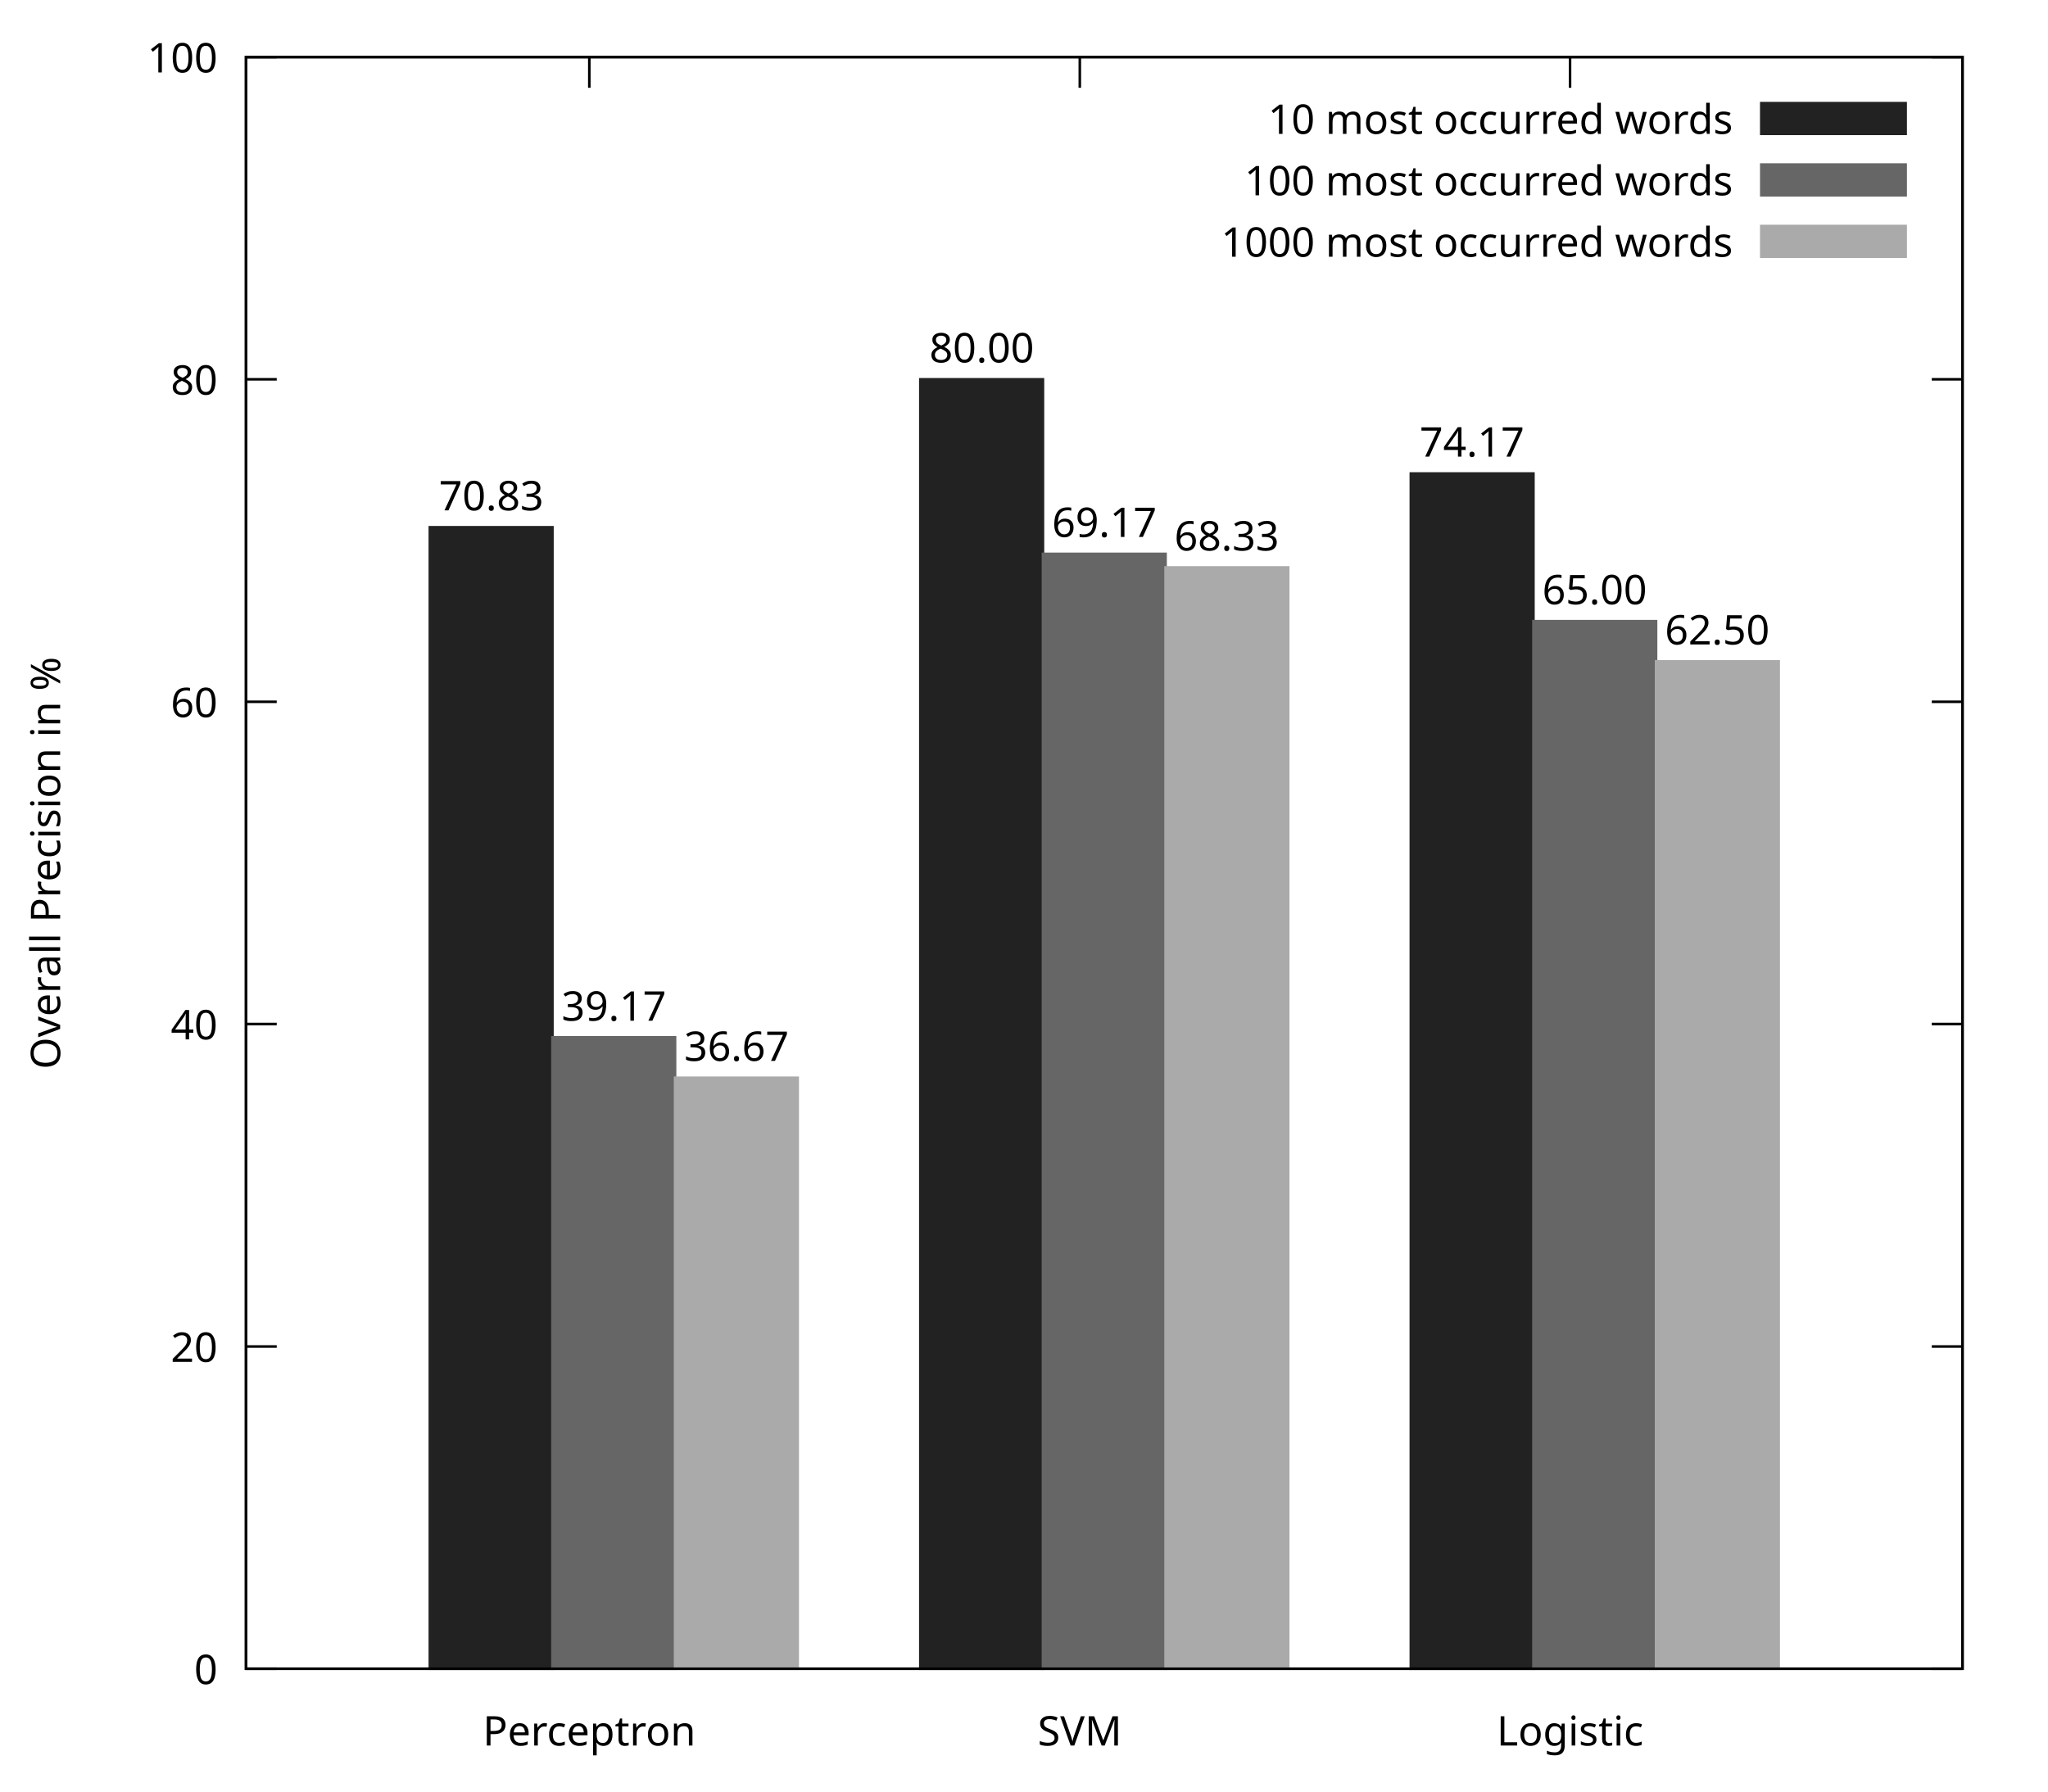
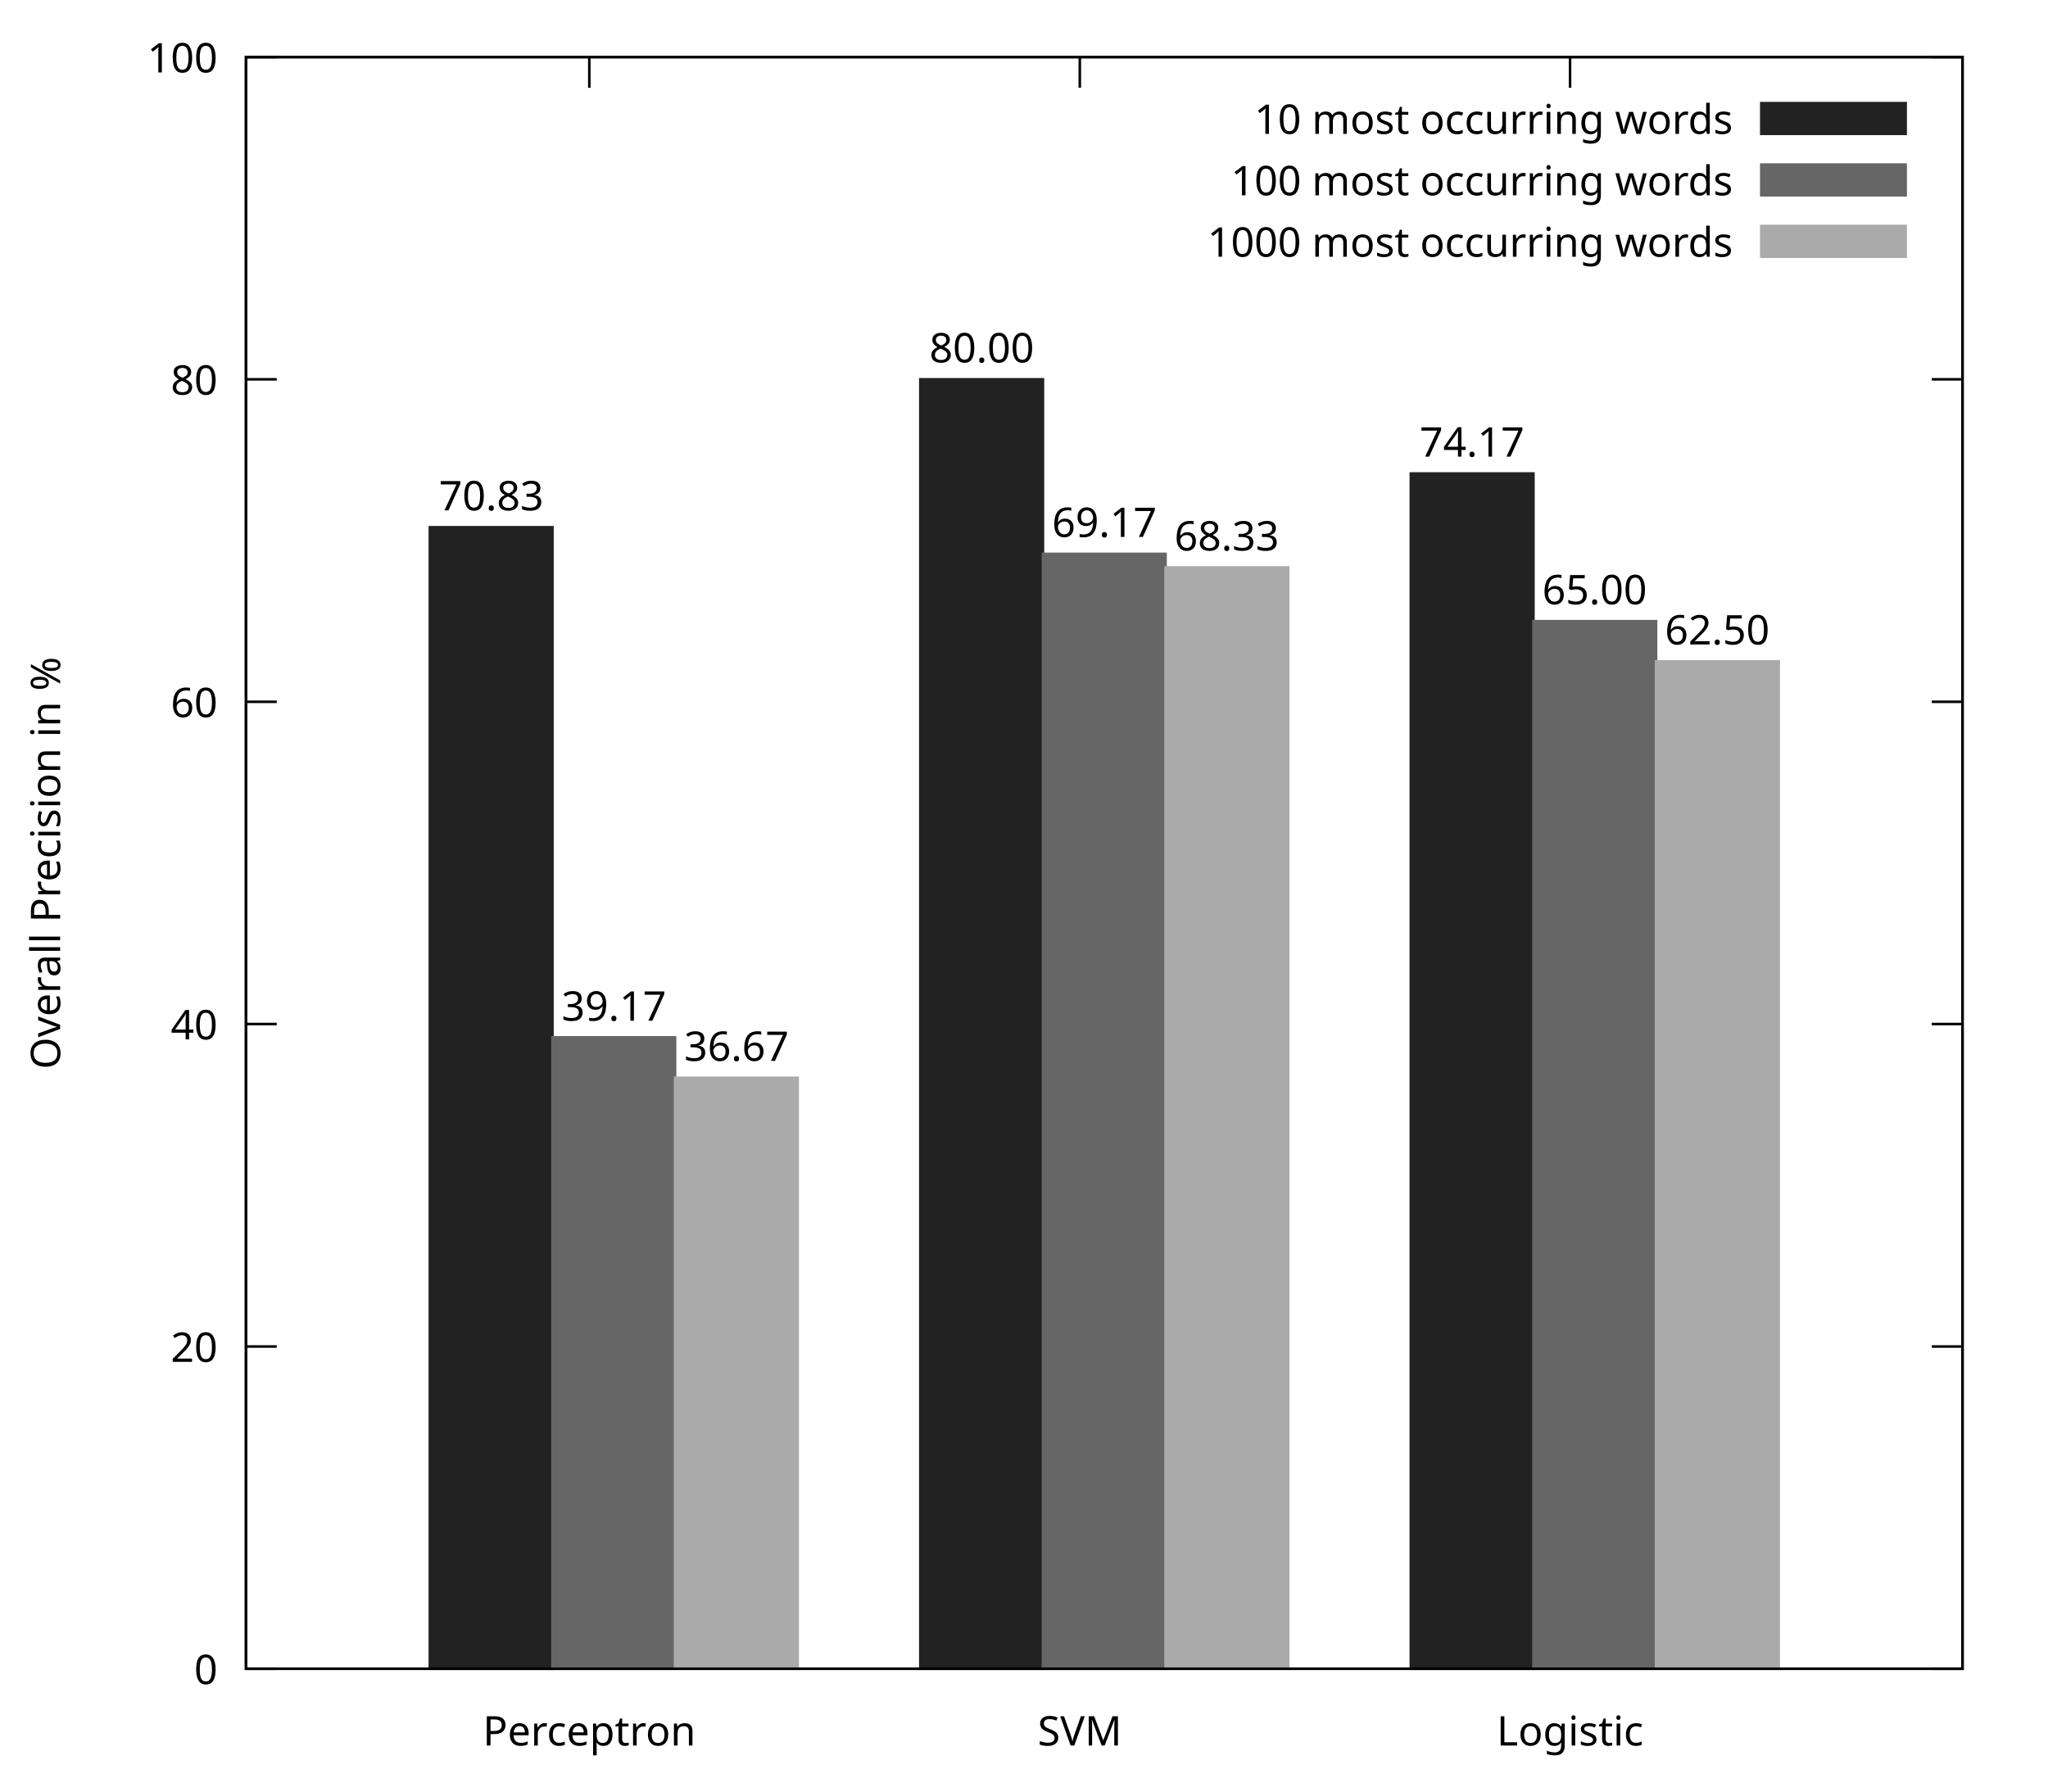
<svg xmlns="http://www.w3.org/2000/svg" xmlns:xlink="http://www.w3.org/1999/xlink" width="800" height="700" viewBox="0 0 800 700">
  <g id="gnuplot_canvas">
    <rect x="0" y="0" width="800" height="700" fill="none" />
    <defs>
      <circle id="gpDot" r="0.5" stroke-width="0.5" />
      <path id="gpPt0" stroke-width="0.167" stroke="currentColor" d="M-1,0 h2 M0,-1 v2" />
      <path id="gpPt1" stroke-width="0.167" stroke="currentColor" d="M-1,-1 L1,1 M1,-1 L-1,1" />
      <path id="gpPt2" stroke-width="0.167" stroke="currentColor" d="M-1,0 L1,0 M0,-1 L0,1 M-1,-1 L1,1 M-1,1 L1,-1" />
      <rect id="gpPt3" stroke-width="0.167" stroke="currentColor" x="-1" y="-1" width="2" height="2" />
      <rect id="gpPt4" stroke-width="0.167" stroke="currentColor" fill="currentColor" x="-1" y="-1" width="2" height="2" />
      <circle id="gpPt5" stroke-width="0.167" stroke="currentColor" cx="0" cy="0" r="1" />
      <use xlink:href="#gpPt5" id="gpPt6" fill="currentColor" stroke="none" />
      <path id="gpPt7" stroke-width="0.167" stroke="currentColor" d="M0,-1.33 L-1.33,0.67 L1.33,0.67 z" />
      <use xlink:href="#gpPt7" id="gpPt8" fill="currentColor" stroke="none" />
      <use xlink:href="#gpPt7" id="gpPt9" stroke="currentColor" transform="rotate(180)" />
      <use xlink:href="#gpPt9" id="gpPt10" fill="currentColor" stroke="none" />
      <use xlink:href="#gpPt3" id="gpPt11" stroke="currentColor" transform="rotate(45)" />
      <use xlink:href="#gpPt11" id="gpPt12" fill="currentColor" stroke="none" />
      <path id="gpPt13" stroke-width="0.167" stroke="currentColor" d="M0,1.330 L1.265,0.411 L0.782,-1.067 L-0.782,-1.076 L-1.265,0.411 z" />
      <use xlink:href="#gpPt13" id="gpPt14" fill="currentColor" stroke="none" />
      <filter id="textbox" filterUnits="objectBoundingBox" x="0" y="0" height="1" width="1">
        <feFlood flood-color="white" flood-opacity="1" result="bgnd" />
        <feComposite in="SourceGraphic" in2="bgnd" operator="atop" />
      </filter>
      <filter id="greybox" filterUnits="objectBoundingBox" x="0" y="0" height="1" width="1">
        <feFlood flood-color="lightgrey" flood-opacity="1" result="grey" />
        <feComposite in="SourceGraphic" in2="grey" operator="atop" />
      </filter>
    </defs>
    <g fill="none" color="white" stroke="black" stroke-width="1.00" stroke-linecap="butt" stroke-linejoin="miter">
</g>
    <g fill="none" color="black" stroke="currentColor" stroke-width="1.00" stroke-linecap="butt" stroke-linejoin="miter">
      <path stroke="black" d="M96.1,652.0 L108.1,652.0 M766.6,652.0 L754.6,652.0  " />
      <g transform="translate(85.0,658.0)" stroke="none" fill="black" font-family="Verdana" font-size="16.00" text-anchor="end">
        <text>
          <tspan font-family="Verdana"> 0</tspan>
        </text>
      </g>
    </g>
    <g fill="none" color="black" stroke="currentColor" stroke-width="1.00" stroke-linecap="butt" stroke-linejoin="miter">
      <path stroke="black" d="M96.1,526.1 L108.1,526.1 M766.6,526.1 L754.6,526.1  " />
      <g transform="translate(85.0,532.1)" stroke="none" fill="black" font-family="Verdana" font-size="16.00" text-anchor="end">
        <text>
          <tspan font-family="Verdana"> 20</tspan>
        </text>
      </g>
    </g>
    <g fill="none" color="black" stroke="currentColor" stroke-width="1.00" stroke-linecap="butt" stroke-linejoin="miter">
      <path stroke="black" d="M96.1,400.1 L108.1,400.1 M766.6,400.1 L754.6,400.1  " />
      <g transform="translate(85.0,406.1)" stroke="none" fill="black" font-family="Verdana" font-size="16.00" text-anchor="end">
        <text>
          <tspan font-family="Verdana"> 40</tspan>
        </text>
      </g>
    </g>
    <g fill="none" color="black" stroke="currentColor" stroke-width="1.00" stroke-linecap="butt" stroke-linejoin="miter">
      <path stroke="black" d="M96.1,274.2 L108.1,274.2 M766.6,274.2 L754.6,274.2  " />
      <g transform="translate(85.0,280.2)" stroke="none" fill="black" font-family="Verdana" font-size="16.00" text-anchor="end">
        <text>
          <tspan font-family="Verdana"> 60</tspan>
        </text>
      </g>
    </g>
    <g fill="none" color="black" stroke="currentColor" stroke-width="1.00" stroke-linecap="butt" stroke-linejoin="miter">
      <path stroke="black" d="M96.1,148.2 L108.1,148.2 M766.6,148.2 L754.6,148.2  " />
      <g transform="translate(85.0,154.2)" stroke="none" fill="black" font-family="Verdana" font-size="16.00" text-anchor="end">
        <text>
          <tspan font-family="Verdana"> 80</tspan>
        </text>
      </g>
    </g>
    <g fill="none" color="black" stroke="currentColor" stroke-width="1.00" stroke-linecap="butt" stroke-linejoin="miter">
      <path stroke="black" d="M96.1,22.3 L108.1,22.3 M766.6,22.3 L754.6,22.3  " />
      <g transform="translate(85.0,28.3)" stroke="none" fill="black" font-family="Verdana" font-size="16.00" text-anchor="end">
        <text>
          <tspan font-family="Verdana"> 100</tspan>
        </text>
      </g>
    </g>
    <g fill="none" color="black" stroke="currentColor" stroke-width="1.00" stroke-linecap="butt" stroke-linejoin="miter">
      <path stroke="black" d="M230.2,652.0 L230.2,640.0 M230.2,22.3 L230.2,34.3  " />
      <g transform="translate(230.2,682.0)" stroke="none" fill="black" font-family="Verdana" font-size="16.00" text-anchor="middle">
        <text>
          <tspan font-family="Verdana">Perceptron</tspan>
        </text>
      </g>
    </g>
    <g fill="none" color="black" stroke="currentColor" stroke-width="1.00" stroke-linecap="butt" stroke-linejoin="miter">
      <path stroke="black" d="M421.8,652.0 L421.8,640.0 M421.8,22.3 L421.8,34.3  " />
      <g transform="translate(421.8,682.0)" stroke="none" fill="black" font-family="Verdana" font-size="16.00" text-anchor="middle">
        <text>
          <tspan font-family="Verdana">SVM</tspan>
        </text>
      </g>
    </g>
    <g fill="none" color="black" stroke="currentColor" stroke-width="1.00" stroke-linecap="butt" stroke-linejoin="miter">
      <path stroke="black" d="M613.3,652.0 L613.3,640.0 M613.3,22.3 L613.3,34.3  " />
      <g transform="translate(613.3,682.0)" stroke="none" fill="black" font-family="Verdana" font-size="16.00" text-anchor="middle">
        <text>
          <tspan font-family="Verdana">Logistic</tspan>
        </text>
      </g>
    </g>
    <g fill="none" color="black" stroke="currentColor" stroke-width="1.00" stroke-linecap="butt" stroke-linejoin="miter">
</g>
    <g fill="none" color="black" stroke="currentColor" stroke-width="1.00" stroke-linecap="butt" stroke-linejoin="miter">
      <path stroke="black" d="M96.1,22.3 L96.1,652.0 L766.6,652.0 L766.6,22.3 L96.1,22.3 Z  " />
    </g>
    <g fill="none" color="black" stroke="currentColor" stroke-width="1.00" stroke-linecap="butt" stroke-linejoin="miter">
      <g transform="translate(23.5,337.2) rotate(270)" stroke="none" fill="black" font-family="Verdana" font-size="16.00" text-anchor="middle">
        <text>
          <tspan font-family="Verdana">Overall Precision in %</tspan>
        </text>
      </g>
    </g>
    <g fill="none" color="black" stroke="currentColor" stroke-width="1.00" stroke-linecap="butt" stroke-linejoin="miter">
</g>
    <g id="gnuplot_plot_1">
      <g fill="none" color="black" stroke="currentColor" stroke-width="1.00" stroke-linecap="butt" stroke-linejoin="miter">
        <g transform="translate(676.9,52.3)" stroke="none" fill="black" font-family="Verdana" font-size="16.00" text-anchor="end">
          <text>
-             <tspan font-family="Verdana">10 most occurred words</tspan>
+             <tspan font-family="Verdana">10 most occurring words</tspan>
          </text>
        </g>
      </g>
      <g fill="none" color="black" stroke="currentColor" stroke-width="1.00" stroke-linecap="butt" stroke-linejoin="miter">
        <g stroke="none" shape-rendering="crispEdges">
          <polygon fill="rgb( 34,  34,  34)" points="688.0,52.3 744.4,52.3 744.4,40.3 688.0,40.3 " />
        </g>
        <path stroke="rgb( 34,  34,  34)" d="M688.0,52.3 L744.4,52.3 L744.4,40.3 L688.0,40.3 L688.0,52.3 Z  " />
      </g>
      <g fill="none" color="black" stroke="currentColor" stroke-width="1.00" stroke-linecap="butt" stroke-linejoin="miter">
        <g stroke="none" shape-rendering="crispEdges">
          <polygon fill="rgb( 34,  34,  34)" points="167.9,652.0 215.9,652.0 215.9,205.9 167.9,205.9 " />
        </g>
        <path stroke="rgb( 34,  34,  34)" d="M167.9,652.0 L167.9,206.0 L215.8,206.0 L215.8,652.0 L167.9,652.0 Z  " />
        <g stroke="none" shape-rendering="crispEdges">
          <polygon fill="rgb( 34,  34,  34)" points="359.5,652.0 407.5,652.0 407.5,148.1 359.5,148.1 " />
        </g>
        <path stroke="rgb( 34,  34,  34)" d="M359.5,652.0 L359.5,148.2 L407.4,148.2 L407.4,652.0 L359.5,652.0 Z  " />
        <g stroke="none" shape-rendering="crispEdges">
          <polygon fill="rgb( 34,  34,  34)" points="551.1,652.0 599.1,652.0 599.1,184.9 551.1,184.9 " />
        </g>
        <path stroke="rgb( 34,  34,  34)" d="M551.1,652.0 L551.1,185.0 L599.0,185.0 L599.0,652.0 L551.1,652.0 Z  " />
      </g>
    </g>
    <g id="gnuplot_plot_2">
      <g fill="none" color="black" stroke="currentColor" stroke-width="1.00" stroke-linecap="butt" stroke-linejoin="miter">
        <g transform="translate(191.9,199.4)" stroke="none" fill="black" font-family="Verdana" font-size="16.00" text-anchor="middle">
          <text>
            <tspan font-family="Verdana">70.83</tspan>
          </text>
        </g>
        <g transform="translate(383.5,141.6)" stroke="none" fill="black" font-family="Verdana" font-size="16.00" text-anchor="middle">
          <text>
            <tspan font-family="Verdana">80.00</tspan>
          </text>
        </g>
        <g transform="translate(575.0,178.4)" stroke="none" fill="black" font-family="Verdana" font-size="16.00" text-anchor="middle">
          <text>
            <tspan font-family="Verdana">74.17</tspan>
          </text>
        </g>
      </g>
    </g>
    <g id="gnuplot_plot_3">
      <g fill="none" color="black" stroke="currentColor" stroke-width="1.00" stroke-linecap="butt" stroke-linejoin="miter">
        <g transform="translate(676.9,76.3)" stroke="none" fill="black" font-family="Verdana" font-size="16.00" text-anchor="end">
          <text>
-             <tspan font-family="Verdana">100 most occurred words</tspan>
+             <tspan font-family="Verdana">100 most occurring words</tspan>
          </text>
        </g>
      </g>
      <g fill="none" color="black" stroke="currentColor" stroke-width="1.00" stroke-linecap="butt" stroke-linejoin="miter">
        <g stroke="none" shape-rendering="crispEdges">
          <polygon fill="rgb(102, 102, 102)" points="688.0,76.3 744.4,76.3 744.4,64.3 688.0,64.3 " />
        </g>
        <path stroke="rgb(102, 102, 102)" d="M688.0,76.3 L744.4,76.3 L744.4,64.3 L688.0,64.3 L688.0,76.3 Z  " />
      </g>
      <g fill="none" color="black" stroke="currentColor" stroke-width="1.00" stroke-linecap="butt" stroke-linejoin="miter">
        <g stroke="none" shape-rendering="crispEdges">
          <polygon fill="rgb(102, 102, 102)" points="215.8,652.0 263.8,652.0 263.8,405.2 215.8,405.2 " />
        </g>
        <path stroke="rgb(102, 102, 102)" d="M215.8,652.0 L215.8,405.3 L263.7,405.3 L263.7,652.0 L215.8,652.0 Z  " />
        <g stroke="none" shape-rendering="crispEdges">
          <polygon fill="rgb(102, 102, 102)" points="407.4,652.0 455.4,652.0 455.4,216.3 407.4,216.3 " />
        </g>
        <path stroke="rgb(102, 102, 102)" d="M407.4,652.0 L407.4,216.4 L455.3,216.4 L455.3,652.0 L407.4,652.0 Z  " />
        <g stroke="none" shape-rendering="crispEdges">
          <polygon fill="rgb(102, 102, 102)" points="599.0,652.0 647.0,652.0 647.0,242.6 599.0,242.6 " />
        </g>
        <path stroke="rgb(102, 102, 102)" d="M599.0,652.0 L599.0,242.7 L646.9,242.7 L646.9,652.0 L599.0,652.0 Z  " />
      </g>
    </g>
    <g id="gnuplot_plot_4">
      <g fill="none" color="black" stroke="currentColor" stroke-width="1.00" stroke-linecap="butt" stroke-linejoin="miter">
        <g transform="translate(239.8,398.8)" stroke="none" fill="black" font-family="Verdana" font-size="16.00" text-anchor="middle">
          <text>
            <tspan font-family="Verdana">39.17</tspan>
          </text>
        </g>
        <g transform="translate(431.4,209.8)" stroke="none" fill="black" font-family="Verdana" font-size="16.00" text-anchor="middle">
          <text>
            <tspan font-family="Verdana">69.17</tspan>
          </text>
        </g>
        <g transform="translate(622.9,236.1)" stroke="none" fill="black" font-family="Verdana" font-size="16.00" text-anchor="middle">
          <text>
            <tspan font-family="Verdana">65.00</tspan>
          </text>
        </g>
      </g>
    </g>
    <g id="gnuplot_plot_5">
      <g fill="none" color="black" stroke="currentColor" stroke-width="1.00" stroke-linecap="butt" stroke-linejoin="miter">
        <g transform="translate(676.9,100.3)" stroke="none" fill="black" font-family="Verdana" font-size="16.00" text-anchor="end">
          <text>
-             <tspan font-family="Verdana">1000 most occurred words</tspan>
+             <tspan font-family="Verdana">1000 most occurring words</tspan>
          </text>
        </g>
      </g>
      <g fill="none" color="black" stroke="currentColor" stroke-width="1.00" stroke-linecap="butt" stroke-linejoin="miter">
        <g stroke="none" shape-rendering="crispEdges">
          <polygon fill="rgb(170, 170, 170)" points="688.0,100.3 744.4,100.3 744.4,88.3 688.0,88.3 " />
        </g>
        <path stroke="rgb(170, 170, 170)" d="M688.0,100.3 L744.4,100.3 L744.4,88.3 L688.0,88.3 L688.0,100.3 Z  " />
      </g>
      <g fill="none" color="black" stroke="currentColor" stroke-width="1.00" stroke-linecap="butt" stroke-linejoin="miter">
        <g stroke="none" shape-rendering="crispEdges">
          <polygon fill="rgb(170, 170, 170)" points="263.7,652.0 311.7,652.0 311.7,421.0 263.7,421.0 " />
        </g>
        <path stroke="rgb(170, 170, 170)" d="M263.7,652.0 L263.7,421.1 L311.6,421.1 L311.6,652.0 L263.7,652.0 Z  " />
        <g stroke="none" shape-rendering="crispEdges">
          <polygon fill="rgb(170, 170, 170)" points="455.3,652.0 503.3,652.0 503.3,221.6 455.3,221.6 " />
        </g>
        <path stroke="rgb(170, 170, 170)" d="M455.3,652.0 L455.3,221.7 L503.2,221.7 L503.2,652.0 L455.3,652.0 Z  " />
        <g stroke="none" shape-rendering="crispEdges">
          <polygon fill="rgb(170, 170, 170)" points="646.9,652.0 694.9,652.0 694.9,258.3 646.9,258.3 " />
        </g>
        <path stroke="rgb(170, 170, 170)" d="M646.9,652.0 L646.9,258.4 L694.8,258.4 L694.8,652.0 L646.9,652.0 Z  " />
      </g>
    </g>
    <g id="gnuplot_plot_6">
      <g fill="none" color="black" stroke="currentColor" stroke-width="1.00" stroke-linecap="butt" stroke-linejoin="miter">
        <g transform="translate(287.7,414.5)" stroke="none" fill="black" font-family="Verdana" font-size="16.00" text-anchor="middle">
          <text>
            <tspan font-family="Verdana">36.67</tspan>
          </text>
        </g>
        <g transform="translate(479.2,215.1)" stroke="none" fill="black" font-family="Verdana" font-size="16.00" text-anchor="middle">
          <text>
            <tspan font-family="Verdana">68.33</tspan>
          </text>
        </g>
        <g transform="translate(670.8,251.8)" stroke="none" fill="black" font-family="Verdana" font-size="16.00" text-anchor="middle">
          <text>
            <tspan font-family="Verdana">62.50</tspan>
          </text>
        </g>
      </g>
    </g>
    <g fill="none" color="white" stroke="black" stroke-width="2.00" stroke-linecap="butt" stroke-linejoin="miter">
</g>
    <g fill="none" color="black" stroke="currentColor" stroke-width="2.00" stroke-linecap="butt" stroke-linejoin="miter">
</g>
    <g fill="none" color="black" stroke="black" stroke-width="1.00" stroke-linecap="butt" stroke-linejoin="miter">
</g>
    <g fill="none" color="black" stroke="currentColor" stroke-width="1.00" stroke-linecap="butt" stroke-linejoin="miter">
      <path stroke="black" d="M96.1,22.3 L96.1,652.0 L766.6,652.0 L766.6,22.3 L96.1,22.3 Z  " />
    </g>
    <g fill="none" color="black" stroke="currentColor" stroke-width="1.00" stroke-linecap="butt" stroke-linejoin="miter">
</g>
  </g>
</svg>
